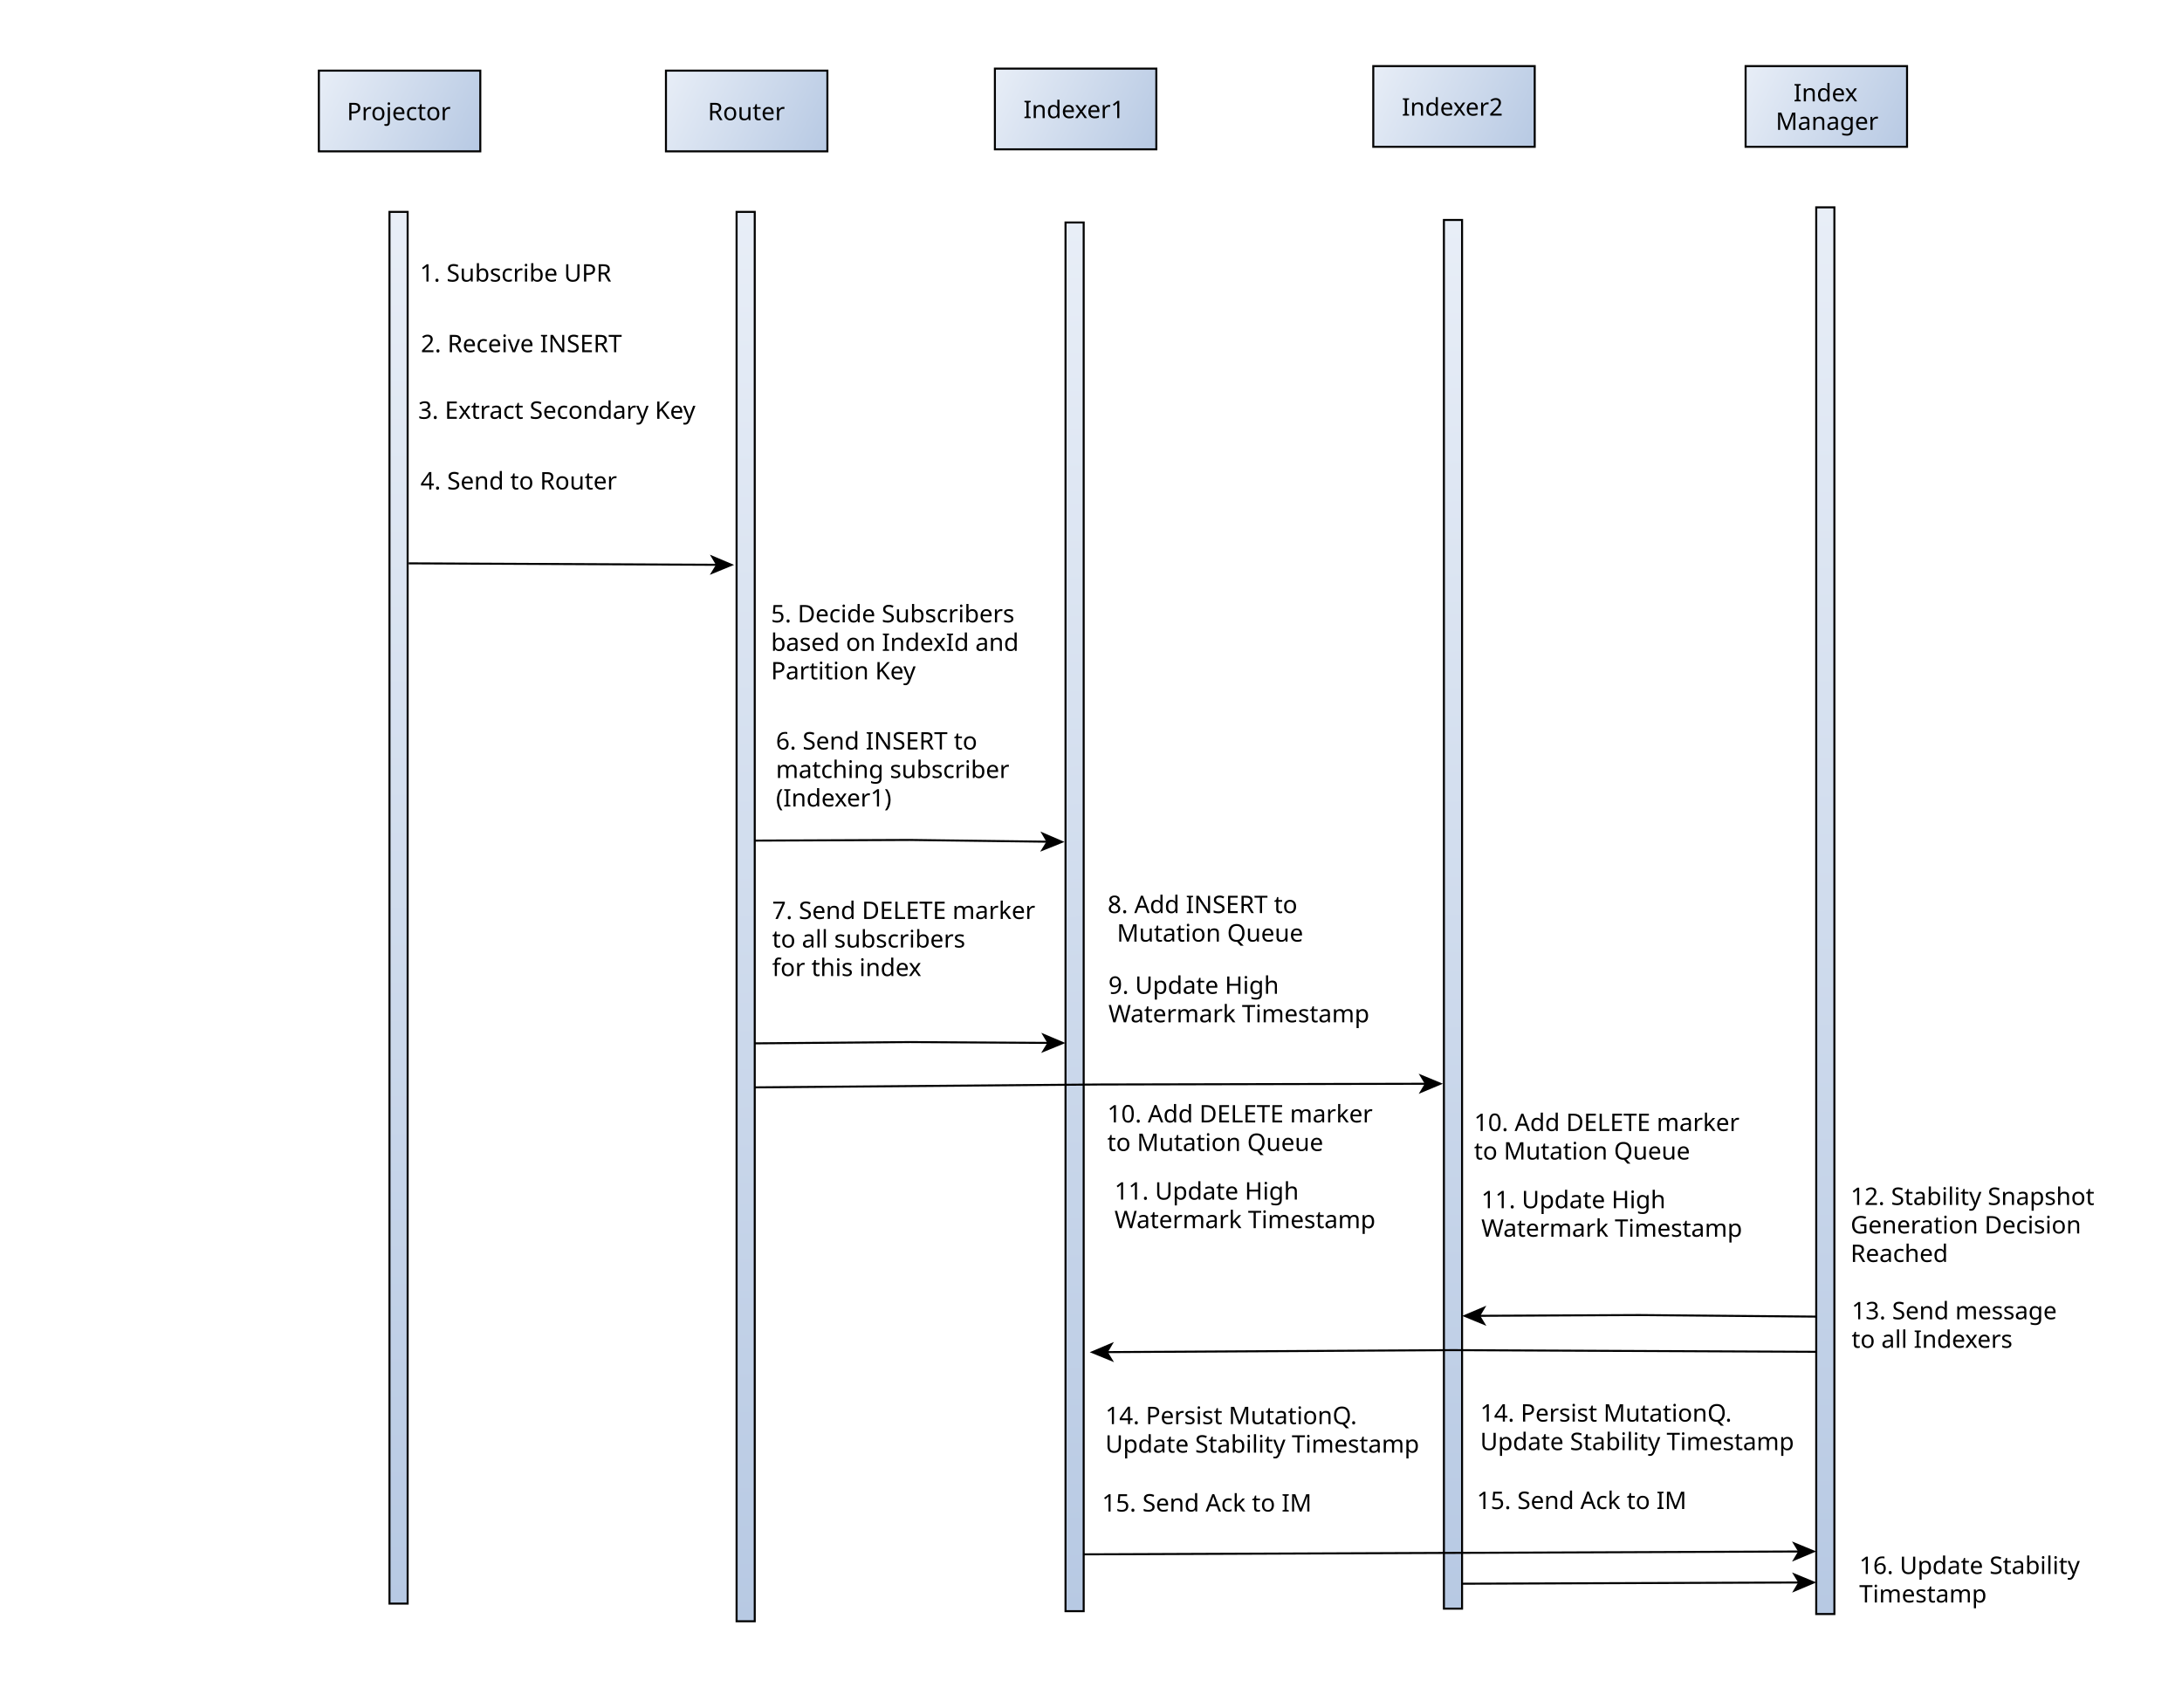
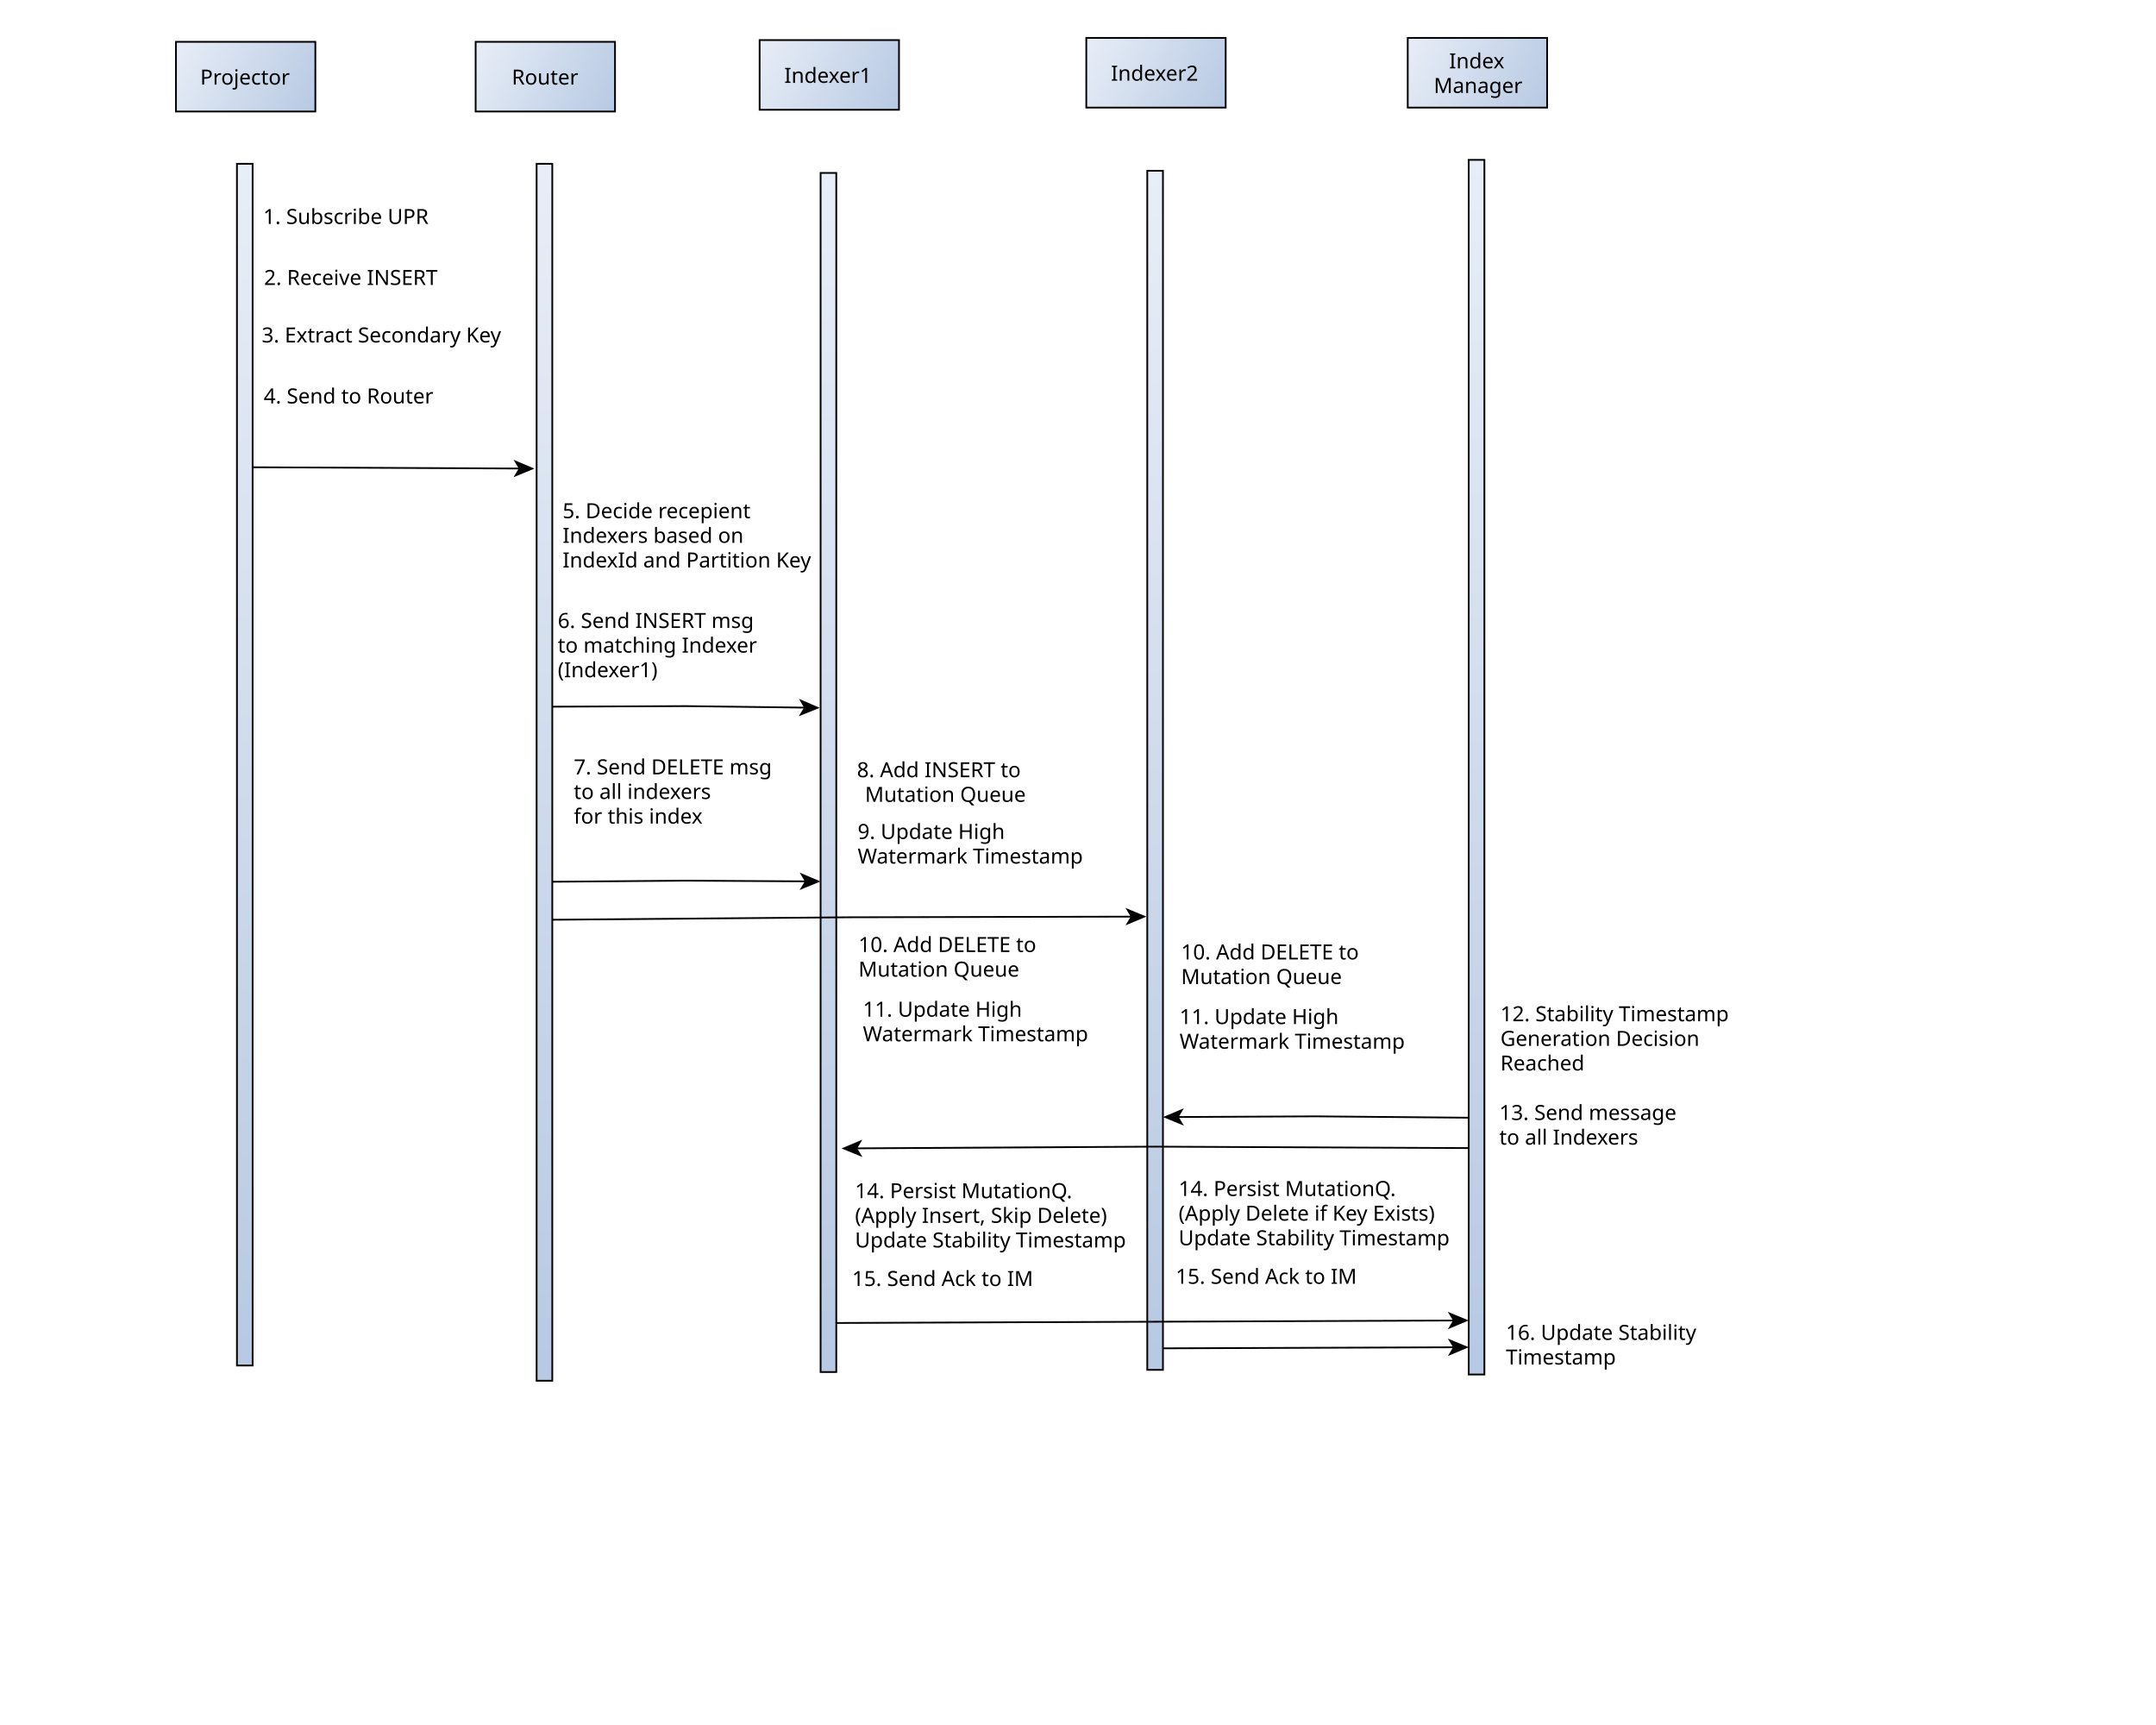
- <svg xmlns="http://www.w3.org/2000/svg" fill-opacity="1" color-rendering="auto" color-interpolation="auto" stroke="black" text-rendering="auto" stroke-linecap="square" width="865" stroke-miterlimit="10" stroke-opacity="1" shape-rendering="auto" fill="black" stroke-dasharray="none" font-weight="normal" stroke-width="1" height="677" font-family="'Dialog'" font-style="normal" stroke-linejoin="miter" font-size="12" stroke-dashoffset="0" image-rendering="auto">
+ <svg xmlns="http://www.w3.org/2000/svg" fill-opacity="1" color-rendering="auto" color-interpolation="auto" stroke="black" text-rendering="auto" stroke-linecap="square" width="865" stroke-miterlimit="10" stroke-opacity="1" shape-rendering="auto" fill="black" stroke-dasharray="none" font-weight="normal" stroke-width="1" height="692" font-family="'Dialog'" font-style="normal" stroke-linejoin="miter" font-size="12" stroke-dashoffset="0" image-rendering="auto">
  <defs id="genericDefs" />
  <g>
    <defs id="defs1">
      <linearGradient x1="168" gradientUnits="userSpaceOnUse" x2="177" y1="150" y2="839.667" id="linearGradient1" spreadMethod="reflect">
        <stop stop-opacity="1" stop-color="rgb(232,238,247)" offset="0%" />
        <stop stop-opacity="1" stop-color="rgb(183,201,227)" offset="100%" />
      </linearGradient>
      <linearGradient x1="133" gradientUnits="userSpaceOnUse" x2="213" y1="80" y2="120" id="linearGradient2" spreadMethod="reflect">
        <stop stop-opacity="1" stop-color="rgb(232,238,247)" offset="0%" />
        <stop stop-opacity="1" stop-color="rgb(183,201,227)" offset="100%" />
      </linearGradient>
      <linearGradient x1="340" gradientUnits="userSpaceOnUse" x2="349" y1="150" y2="848.417" id="linearGradient3" spreadMethod="reflect">
        <stop stop-opacity="1" stop-color="rgb(232,238,247)" offset="0%" />
        <stop stop-opacity="1" stop-color="rgb(183,201,227)" offset="100%" />
      </linearGradient>
      <linearGradient x1="305" gradientUnits="userSpaceOnUse" x2="385" y1="80" y2="120" id="linearGradient4" spreadMethod="reflect">
        <stop stop-opacity="1" stop-color="rgb(232,238,247)" offset="0%" />
        <stop stop-opacity="1" stop-color="rgb(183,201,227)" offset="100%" />
      </linearGradient>
      <linearGradient x1="503" gradientUnits="userSpaceOnUse" x2="512" y1="155.25" y2="843.417" id="linearGradient5" spreadMethod="reflect">
        <stop stop-opacity="1" stop-color="rgb(232,238,247)" offset="0%" />
        <stop stop-opacity="1" stop-color="rgb(183,201,227)" offset="100%" />
      </linearGradient>
      <linearGradient x1="468" gradientUnits="userSpaceOnUse" x2="548" y1="79" y2="119" id="linearGradient6" spreadMethod="reflect">
        <stop stop-opacity="1" stop-color="rgb(232,238,247)" offset="0%" />
        <stop stop-opacity="1" stop-color="rgb(183,201,227)" offset="100%" />
      </linearGradient>
      <linearGradient x1="875" gradientUnits="userSpaceOnUse" x2="884" y1="147.75" y2="844.833" id="linearGradient7" spreadMethod="reflect">
        <stop stop-opacity="1" stop-color="rgb(232,238,247)" offset="0%" />
        <stop stop-opacity="1" stop-color="rgb(183,201,227)" offset="100%" />
      </linearGradient>
      <linearGradient x1="840" gradientUnits="userSpaceOnUse" x2="920" y1="77.75" y2="117.75" id="linearGradient8" spreadMethod="reflect">
        <stop stop-opacity="1" stop-color="rgb(232,238,247)" offset="0%" />
        <stop stop-opacity="1" stop-color="rgb(183,201,227)" offset="100%" />
      </linearGradient>
      <linearGradient x1="690.5" gradientUnits="userSpaceOnUse" x2="699.5" y1="154" y2="842.167" id="linearGradient9" spreadMethod="reflect">
        <stop stop-opacity="1" stop-color="rgb(232,238,247)" offset="0%" />
        <stop stop-opacity="1" stop-color="rgb(183,201,227)" offset="100%" />
      </linearGradient>
      <linearGradient x1="655.5" gradientUnits="userSpaceOnUse" x2="735.5" y1="77.75" y2="117.75" id="linearGradient10" spreadMethod="reflect">
        <stop stop-opacity="1" stop-color="rgb(232,238,247)" offset="0%" />
        <stop stop-opacity="1" stop-color="rgb(183,201,227)" offset="100%" />
      </linearGradient>
      <clipPath clipPathUnits="userSpaceOnUse" id="clipPath1">
-         <path d="M0 0 L865 0 L865 677 L0 677 L0 0 Z" />
+         <path d="M0 0 L865 0 L865 692 L0 692 L0 0 Z" />
      </clipPath>
      <clipPath clipPathUnits="userSpaceOnUse" id="clipPath2">
-         <path d="M-25 45 L1056.25 45 L1056.25 891.25 L-25 891.25 L-25 45 Z" />
+         <path d="M32 56 L1269.5 56 L1269.5 1046 L32 1046 L32 56 Z" />
      </clipPath>
    </defs>
-     <g fill="url(#linearGradient1)" text-rendering="geometricPrecision" shape-rendering="geometricPrecision" transform="matrix(0.8,0,0,0.8,20,-36)" stroke="url(#linearGradient1)">
+     <g fill="url(#linearGradient1)" text-rendering="geometricPrecision" shape-rendering="geometricPrecision" transform="matrix(0.699,0,0,0.699,-22.3677,-39.1434)" stroke="url(#linearGradient1)">
      <path d="M168 150 L177 150 L177 839.667 L168 839.667 Z" clip-path="url(#clipPath2)" stroke="none" />
    </g>
-     <g text-rendering="geometricPrecision" stroke-miterlimit="1.45" shape-rendering="geometricPrecision" transform="matrix(0.8,0,0,0.8,20,-36)" stroke-linecap="butt">
+     <g text-rendering="geometricPrecision" stroke-miterlimit="1.45" shape-rendering="geometricPrecision" transform="matrix(0.699,0,0,0.699,-22.3677,-39.1434)" stroke-linecap="butt">
      <path fill="none" d="M168 150 L177 150 L177 839.667 L168 839.667 Z" clip-path="url(#clipPath2)" />
    </g>
-     <g fill="url(#linearGradient2)" text-rendering="geometricPrecision" shape-rendering="geometricPrecision" transform="matrix(0.8,0,0,0.8,20,-36)" stroke="url(#linearGradient2)">
+     <g fill="url(#linearGradient2)" text-rendering="geometricPrecision" shape-rendering="geometricPrecision" transform="matrix(0.699,0,0,0.699,-22.3677,-39.1434)" stroke="url(#linearGradient2)">
      <path d="M133 80 L213 80 L213 120 L133 120 Z" clip-path="url(#clipPath2)" stroke="none" />
    </g>
-     <g text-rendering="geometricPrecision" stroke-miterlimit="1.45" shape-rendering="geometricPrecision" transform="matrix(0.8,0,0,0.8,20,-36)" stroke-linecap="butt">
+     <g text-rendering="geometricPrecision" stroke-miterlimit="1.45" shape-rendering="geometricPrecision" transform="matrix(0.699,0,0,0.699,-22.3677,-39.1434)" stroke-linecap="butt">
      <path fill="none" d="M133 80 L213 80 L213 120 L133 120 Z" clip-path="url(#clipPath2)" />
      <text x="146.917" xml:space="preserve" y="104.535" font-family="sans-serif" clip-path="url(#clipPath2)" stroke="none">Projector</text>
    </g>
-     <g fill="url(#linearGradient3)" text-rendering="geometricPrecision" shape-rendering="geometricPrecision" transform="matrix(0.8,0,0,0.8,20,-36)" stroke="url(#linearGradient3)">
+     <g fill="url(#linearGradient3)" text-rendering="geometricPrecision" shape-rendering="geometricPrecision" transform="matrix(0.699,0,0,0.699,-22.3677,-39.1434)" stroke="url(#linearGradient3)">
      <path d="M340 150 L349 150 L349 848.417 L340 848.417 Z" clip-path="url(#clipPath2)" stroke="none" />
    </g>
-     <g text-rendering="geometricPrecision" stroke-miterlimit="1.45" shape-rendering="geometricPrecision" transform="matrix(0.8,0,0,0.8,20,-36)" stroke-linecap="butt">
+     <g text-rendering="geometricPrecision" stroke-miterlimit="1.45" shape-rendering="geometricPrecision" transform="matrix(0.699,0,0,0.699,-22.3677,-39.1434)" stroke-linecap="butt">
      <path fill="none" d="M340 150 L349 150 L349 848.417 L340 848.417 Z" clip-path="url(#clipPath2)" />
    </g>
-     <g fill="url(#linearGradient4)" text-rendering="geometricPrecision" shape-rendering="geometricPrecision" transform="matrix(0.8,0,0,0.8,20,-36)" stroke="url(#linearGradient4)">
+     <g fill="url(#linearGradient4)" text-rendering="geometricPrecision" shape-rendering="geometricPrecision" transform="matrix(0.699,0,0,0.699,-22.3677,-39.1434)" stroke="url(#linearGradient4)">
      <path d="M305 80 L385 80 L385 120 L305 120 Z" clip-path="url(#clipPath2)" stroke="none" />
    </g>
-     <g text-rendering="geometricPrecision" stroke-miterlimit="1.45" shape-rendering="geometricPrecision" transform="matrix(0.8,0,0,0.8,20,-36)" stroke-linecap="butt">
+     <g text-rendering="geometricPrecision" stroke-miterlimit="1.45" shape-rendering="geometricPrecision" transform="matrix(0.699,0,0,0.699,-22.3677,-39.1434)" stroke-linecap="butt">
      <path fill="none" d="M305 80 L385 80 L385 120 L305 120 Z" clip-path="url(#clipPath2)" />
      <text x="325.755" xml:space="preserve" y="104.535" font-family="sans-serif" clip-path="url(#clipPath2)" stroke="none">Router</text>
    </g>
-     <g fill="url(#linearGradient5)" text-rendering="geometricPrecision" shape-rendering="geometricPrecision" transform="matrix(0.8,0,0,0.8,20,-36)" stroke="url(#linearGradient5)">
+     <g fill="url(#linearGradient5)" text-rendering="geometricPrecision" shape-rendering="geometricPrecision" transform="matrix(0.699,0,0,0.699,-22.3677,-39.1434)" stroke="url(#linearGradient5)">
      <path d="M503 155.25 L512 155.25 L512 843.417 L503 843.417 Z" clip-path="url(#clipPath2)" stroke="none" />
    </g>
-     <g text-rendering="geometricPrecision" stroke-miterlimit="1.45" shape-rendering="geometricPrecision" transform="matrix(0.8,0,0,0.8,20,-36)" stroke-linecap="butt">
+     <g text-rendering="geometricPrecision" stroke-miterlimit="1.45" shape-rendering="geometricPrecision" transform="matrix(0.699,0,0,0.699,-22.3677,-39.1434)" stroke-linecap="butt">
      <path fill="none" d="M503 155.25 L512 155.25 L512 843.417 L503 843.417 Z" clip-path="url(#clipPath2)" />
    </g>
-     <g fill="url(#linearGradient6)" text-rendering="geometricPrecision" shape-rendering="geometricPrecision" transform="matrix(0.8,0,0,0.8,20,-36)" stroke="url(#linearGradient6)">
+     <g fill="url(#linearGradient6)" text-rendering="geometricPrecision" shape-rendering="geometricPrecision" transform="matrix(0.699,0,0,0.699,-22.3677,-39.1434)" stroke="url(#linearGradient6)">
      <path d="M468 79 L548 79 L548 119 L468 119 Z" clip-path="url(#clipPath2)" stroke="none" />
    </g>
-     <g text-rendering="geometricPrecision" stroke-miterlimit="1.45" shape-rendering="geometricPrecision" transform="matrix(0.8,0,0,0.8,20,-36)" stroke-linecap="butt">
+     <g text-rendering="geometricPrecision" stroke-miterlimit="1.45" shape-rendering="geometricPrecision" transform="matrix(0.699,0,0,0.699,-22.3677,-39.1434)" stroke-linecap="butt">
      <path fill="none" d="M468 79 L548 79 L548 119 L468 119 Z" clip-path="url(#clipPath2)" />
      <text x="482.157" xml:space="preserve" y="103.535" font-family="sans-serif" clip-path="url(#clipPath2)" stroke="none">Indexer1</text>
    </g>
-     <g fill="url(#linearGradient7)" text-rendering="geometricPrecision" shape-rendering="geometricPrecision" transform="matrix(0.8,0,0,0.8,20,-36)" stroke="url(#linearGradient7)">
+     <g fill="url(#linearGradient7)" text-rendering="geometricPrecision" shape-rendering="geometricPrecision" transform="matrix(0.699,0,0,0.699,-22.3677,-39.1434)" stroke="url(#linearGradient7)">
      <path d="M875 147.75 L884 147.75 L884 844.833 L875 844.833 Z" clip-path="url(#clipPath2)" stroke="none" />
    </g>
-     <g text-rendering="geometricPrecision" stroke-miterlimit="1.45" shape-rendering="geometricPrecision" transform="matrix(0.8,0,0,0.8,20,-36)" stroke-linecap="butt">
+     <g text-rendering="geometricPrecision" stroke-miterlimit="1.45" shape-rendering="geometricPrecision" transform="matrix(0.699,0,0,0.699,-22.3677,-39.1434)" stroke-linecap="butt">
      <path fill="none" d="M875 147.75 L884 147.75 L884 844.833 L875 844.833 Z" clip-path="url(#clipPath2)" />
    </g>
-     <g fill="url(#linearGradient8)" text-rendering="geometricPrecision" shape-rendering="geometricPrecision" transform="matrix(0.8,0,0,0.8,20,-36)" stroke="url(#linearGradient8)">
+     <g fill="url(#linearGradient8)" text-rendering="geometricPrecision" shape-rendering="geometricPrecision" transform="matrix(0.699,0,0,0.699,-22.3677,-39.1434)" stroke="url(#linearGradient8)">
      <path d="M840 77.75 L920 77.75 L920 117.75 L840 117.75 Z" clip-path="url(#clipPath2)" stroke="none" />
    </g>
-     <g text-rendering="geometricPrecision" stroke-miterlimit="1.45" shape-rendering="geometricPrecision" transform="matrix(0.8,0,0,0.8,20,-36)" stroke-linecap="butt">
+     <g text-rendering="geometricPrecision" stroke-miterlimit="1.45" shape-rendering="geometricPrecision" transform="matrix(0.699,0,0,0.699,-22.3677,-39.1434)" stroke-linecap="butt">
      <path fill="none" d="M840 77.75 L920 77.75 L920 117.75 L840 117.75 Z" clip-path="url(#clipPath2)" />
      <text x="863.749" xml:space="preserve" y="95.219" font-family="sans-serif" clip-path="url(#clipPath2)" stroke="none">Index</text>
      <text x="854.942" xml:space="preserve" y="109.352" font-family="sans-serif" clip-path="url(#clipPath2)" stroke="none">Manager</text>
    </g>
-     <g text-rendering="geometricPrecision" stroke-miterlimit="1.45" shape-rendering="geometricPrecision" font-family="sans-serif" transform="matrix(0.8,0,0,0.8,20,-36)" stroke-linecap="butt">
+     <g text-rendering="geometricPrecision" stroke-miterlimit="1.45" shape-rendering="geometricPrecision" font-family="sans-serif" transform="matrix(0.699,0,0,0.699,-22.3677,-39.1434)" stroke-linecap="butt">
      <text x="183.071" xml:space="preserve" y="184.535" clip-path="url(#clipPath2)" stroke="none">1. Subscribe UPR</text>
    </g>
-     <g text-rendering="geometricPrecision" stroke-miterlimit="1.45" shape-rendering="geometricPrecision" font-family="sans-serif" transform="matrix(0.8,0,0,0.8,20,-36)" stroke-linecap="butt">
+     <g text-rendering="geometricPrecision" stroke-miterlimit="1.45" shape-rendering="geometricPrecision" font-family="sans-serif" transform="matrix(0.699,0,0,0.699,-22.3677,-39.1434)" stroke-linecap="butt">
      <text x="183.543" xml:space="preserve" y="219.535" clip-path="url(#clipPath2)" stroke="none">2. Receive INSERT</text>
      <text x="183.363" xml:space="preserve" y="287.535" clip-path="url(#clipPath2)" stroke="none">4. Send to Router</text>
      <text x="182.22" xml:space="preserve" y="252.535" clip-path="url(#clipPath2)" stroke="none">3. Extract Secondary Key</text>
-       <text x="357.059" xml:space="preserve" y="353.402" clip-path="url(#clipPath2)" stroke="none">5. Decide Subscribers</text>
-       <text x="357.059" xml:space="preserve" y="367.535" clip-path="url(#clipPath2)" stroke="none">based on IndexId and</text>
-       <text x="357.059" xml:space="preserve" y="381.668" clip-path="url(#clipPath2)" stroke="none">Partition Key</text>
-       <text x="359.492" xml:space="preserve" y="416.402" clip-path="url(#clipPath2)" stroke="none">6. Send INSERT to </text>
-       <text x="359.492" xml:space="preserve" y="430.535" clip-path="url(#clipPath2)" stroke="none">matching subscriber</text>
-       <text x="359.492" xml:space="preserve" y="444.668" clip-path="url(#clipPath2)" stroke="none">(Indexer1)</text>
-       <text x="357.62" xml:space="preserve" y="500.402" clip-path="url(#clipPath2)" stroke="none">7. Send DELETE marker</text>
-       <text x="357.62" xml:space="preserve" y="514.535" clip-path="url(#clipPath2)" stroke="none">to all subscribers</text>
-       <text x="357.62" xml:space="preserve" y="528.668" clip-path="url(#clipPath2)" stroke="none">for this index</text>
-       <text x="523.859" xml:space="preserve" y="497.469" clip-path="url(#clipPath2)" stroke="none">8. Add INSERT to </text>
-       <text x="528.471" xml:space="preserve" y="511.602" clip-path="url(#clipPath2)" stroke="none">Mutation Queue</text>
-       <text x="523.708" xml:space="preserve" y="601.219" clip-path="url(#clipPath2)" stroke="none">10. Add DELETE marker</text>
-       <text x="523.708" xml:space="preserve" y="615.352" clip-path="url(#clipPath2)" stroke="none">to Mutation Queue</text>
-       <text x="892.016" xml:space="preserve" y="642.102" clip-path="url(#clipPath2)" stroke="none">12. Stability Snapshot  </text>
-       <text x="892.016" xml:space="preserve" y="656.234" clip-path="url(#clipPath2)" stroke="none">Generation Decision </text>
-       <text x="892.016" xml:space="preserve" y="670.367" clip-path="url(#clipPath2)" stroke="none">Reached</text>
+       <text x="354.901" xml:space="preserve" y="353.402" clip-path="url(#clipPath2)" stroke="none">5. Decide recepient </text>
+       <text x="354.901" xml:space="preserve" y="367.535" clip-path="url(#clipPath2)" stroke="none">Indexers based on </text>
+       <text x="354.901" xml:space="preserve" y="381.668" clip-path="url(#clipPath2)" stroke="none">IndexId and Partition Key</text>
+       <text x="352.139" xml:space="preserve" y="416.402" clip-path="url(#clipPath2)" stroke="none">6. Send INSERT msg </text>
+       <text x="352.139" xml:space="preserve" y="430.535" clip-path="url(#clipPath2)" stroke="none">to matching Indexer</text>
+       <text x="352.139" xml:space="preserve" y="444.668" clip-path="url(#clipPath2)" stroke="none">(Indexer1)</text>
+       <text x="361.315" xml:space="preserve" y="500.402" clip-path="url(#clipPath2)" stroke="none">7. Send DELETE msg</text>
+       <text x="361.315" xml:space="preserve" y="514.535" clip-path="url(#clipPath2)" stroke="none">to all indexers</text>
+       <text x="361.315" xml:space="preserve" y="528.668" clip-path="url(#clipPath2)" stroke="none">for this index</text>
+       <text x="523.859" xml:space="preserve" y="502.047" clip-path="url(#clipPath2)" stroke="none">8. Add INSERT to </text>
+       <text x="528.471" xml:space="preserve" y="516.18" clip-path="url(#clipPath2)" stroke="none">Mutation Queue</text>
+       <text x="524.719" xml:space="preserve" y="602.363" clip-path="url(#clipPath2)" stroke="none">10. Add DELETE to</text>
+       <text x="524.719" xml:space="preserve" y="616.496" clip-path="url(#clipPath2)" stroke="none">Mutation Queue</text>
+       <text x="893.173" xml:space="preserve" y="642.102" clip-path="url(#clipPath2)" stroke="none">12. Stability Timestamp  </text>
+       <text x="893.173" xml:space="preserve" y="656.234" clip-path="url(#clipPath2)" stroke="none">Generation Decision </text>
+       <text x="893.173" xml:space="preserve" y="670.367" clip-path="url(#clipPath2)" stroke="none">Reached</text>
      <text x="524.269" xml:space="preserve" y="537.469" clip-path="url(#clipPath2)" stroke="none">9. Update High </text>
      <text x="524.269" xml:space="preserve" y="551.602" clip-path="url(#clipPath2)" stroke="none">Watermark Timestamp</text>
      <text x="527.269" xml:space="preserve" y="639.469" clip-path="url(#clipPath2)" stroke="none">11. Update High </text>
      <text x="527.269" xml:space="preserve" y="653.602" clip-path="url(#clipPath2)" stroke="none">Watermark Timestamp</text>
-       <text x="522.729" xml:space="preserve" y="750.719" clip-path="url(#clipPath2)" stroke="none">14. Persist MutationQ.</text>
-       <text x="522.729" xml:space="preserve" y="764.852" clip-path="url(#clipPath2)" stroke="none">Update Stability Timestamp</text>
+       <text x="522.729" xml:space="preserve" y="743.652" clip-path="url(#clipPath2)" stroke="none">14. Persist MutationQ.</text>
+       <text x="522.729" xml:space="preserve" y="757.785" clip-path="url(#clipPath2)" stroke="none">(Apply Insert, Skip Delete)</text>
+       <text x="522.729" xml:space="preserve" y="771.918" clip-path="url(#clipPath2)" stroke="none">Update Stability Timestamp</text>
      <text x="892.535" xml:space="preserve" y="698.771" clip-path="url(#clipPath2)" stroke="none">13. Send message </text>
      <text x="892.535" xml:space="preserve" y="712.904" clip-path="url(#clipPath2)" stroke="none">to all Indexers</text>
      <text x="521.05" xml:space="preserve" y="794.035" clip-path="url(#clipPath2)" stroke="none">15. Send Ack to IM</text>
      <text x="896.311" xml:space="preserve" y="824.969" clip-path="url(#clipPath2)" stroke="none">16. Update Stability </text>
      <text x="896.311" xml:space="preserve" y="839.102" clip-path="url(#clipPath2)" stroke="none">Timestamp</text>
    </g>
-     <g fill="url(#linearGradient9)" text-rendering="geometricPrecision" shape-rendering="geometricPrecision" transform="matrix(0.8,0,0,0.8,20,-36)" stroke="url(#linearGradient9)">
+     <g fill="url(#linearGradient9)" text-rendering="geometricPrecision" shape-rendering="geometricPrecision" transform="matrix(0.699,0,0,0.699,-22.3677,-39.1434)" stroke="url(#linearGradient9)">
      <path d="M690.5 154 L699.5 154 L699.5 842.167 L690.5 842.167 Z" clip-path="url(#clipPath2)" stroke="none" />
    </g>
-     <g text-rendering="geometricPrecision" stroke-miterlimit="1.45" shape-rendering="geometricPrecision" transform="matrix(0.8,0,0,0.8,20,-36)" stroke-linecap="butt">
+     <g text-rendering="geometricPrecision" stroke-miterlimit="1.45" shape-rendering="geometricPrecision" transform="matrix(0.699,0,0,0.699,-22.3677,-39.1434)" stroke-linecap="butt">
      <path fill="none" d="M690.5 154 L699.5 154 L699.5 842.167 L690.5 842.167 Z" clip-path="url(#clipPath2)" />
    </g>
-     <g fill="url(#linearGradient10)" text-rendering="geometricPrecision" shape-rendering="geometricPrecision" transform="matrix(0.8,0,0,0.8,20,-36)" stroke="url(#linearGradient10)">
+     <g fill="url(#linearGradient10)" text-rendering="geometricPrecision" shape-rendering="geometricPrecision" transform="matrix(0.699,0,0,0.699,-22.3677,-39.1434)" stroke="url(#linearGradient10)">
      <path d="M655.5 77.75 L735.5 77.75 L735.5 117.75 L655.5 117.75 Z" clip-path="url(#clipPath2)" stroke="none" />
    </g>
-     <g text-rendering="geometricPrecision" stroke-miterlimit="1.45" shape-rendering="geometricPrecision" transform="matrix(0.8,0,0,0.8,20,-36)" stroke-linecap="butt">
+     <g text-rendering="geometricPrecision" stroke-miterlimit="1.45" shape-rendering="geometricPrecision" transform="matrix(0.699,0,0,0.699,-22.3677,-39.1434)" stroke-linecap="butt">
      <path fill="none" d="M655.5 77.75 L735.5 77.75 L735.5 117.75 L655.5 117.75 Z" clip-path="url(#clipPath2)" />
      <text x="669.657" xml:space="preserve" y="102.285" font-family="sans-serif" clip-path="url(#clipPath2)" stroke="none">Indexer2</text>
    </g>
-     <g text-rendering="geometricPrecision" stroke-miterlimit="1.45" shape-rendering="geometricPrecision" font-family="sans-serif" transform="matrix(0.8,0,0,0.8,20,-36)" stroke-linecap="butt">
-       <text x="705.458" xml:space="preserve" y="605.469" clip-path="url(#clipPath2)" stroke="none">10. Add DELETE marker</text>
-       <text x="705.458" xml:space="preserve" y="619.602" clip-path="url(#clipPath2)" stroke="none">to Mutation Queue</text>
+     <g text-rendering="geometricPrecision" stroke-miterlimit="1.45" shape-rendering="geometricPrecision" font-family="sans-serif" transform="matrix(0.699,0,0,0.699,-22.3677,-39.1434)" stroke-linecap="butt">
+       <text x="709.903" xml:space="preserve" y="606.613" clip-path="url(#clipPath2)" stroke="none">10. Add DELETE to</text>
+       <text x="709.903" xml:space="preserve" y="620.746" clip-path="url(#clipPath2)" stroke="none">Mutation Queue</text>
      <text x="709.019" xml:space="preserve" y="643.719" clip-path="url(#clipPath2)" stroke="none">11. Update High </text>
      <text x="709.019" xml:space="preserve" y="657.852" clip-path="url(#clipPath2)" stroke="none">Watermark Timestamp</text>
-       <text x="708.479" xml:space="preserve" y="749.469" clip-path="url(#clipPath2)" stroke="none">14. Persist MutationQ.</text>
-       <text x="708.479" xml:space="preserve" y="763.602" clip-path="url(#clipPath2)" stroke="none">Update Stability Timestamp</text>
+       <text x="708.479" xml:space="preserve" y="742.402" clip-path="url(#clipPath2)" stroke="none">14. Persist MutationQ.</text>
+       <text x="708.479" xml:space="preserve" y="756.535" clip-path="url(#clipPath2)" stroke="none">(Apply Delete if Key Exists)</text>
+       <text x="708.479" xml:space="preserve" y="770.668" clip-path="url(#clipPath2)" stroke="none">Update Stability Timestamp</text>
      <text x="706.8" xml:space="preserve" y="792.785" clip-path="url(#clipPath2)" stroke="none">15. Send Ack to IM</text>
      <path fill="none" d="M177.5 324.167 L330.75 324.892" clip-path="url(#clipPath2)" />
      <path d="M338.75 324.93 L326.774 319.873 L329.75 324.887 L326.726 329.873 Z" clip-path="url(#clipPath2)" stroke="none" />
      <path fill="none" d="M349.018 461.567 L425.762 461.241 L494.501 462.115" clip-path="url(#clipPath2)" />
      <path d="M502.5 462.216 L490.565 457.064 L493.501 462.102 L490.437 467.064 Z" clip-path="url(#clipPath2)" stroke="none" />
      <path fill="none" d="M349.017 562.038 L425.987 561.407 L494.959 561.816" clip-path="url(#clipPath2)" />
      <path d="M502.959 561.864 L490.989 556.793 L493.959 561.811 L490.93 566.793 Z" clip-path="url(#clipPath2)" stroke="none" />
      <path fill="none" d="M512.01 815.26 L866.992 813.839" clip-path="url(#clipPath2)" />
      <path d="M874.992 813.807 L862.972 808.855 L865.992 813.843 L863.012 818.855 Z" clip-path="url(#clipPath2)" stroke="none" />
      <path fill="none" d="M874.985 714.893 L695.014 714.063 L523 715.046" clip-path="url(#clipPath2)" />
      <path d="M515 715.091 L527.028 720.023 L524 715.04 L526.971 710.023 Z" clip-path="url(#clipPath2)" stroke="none" />
      <path fill="none" d="M349.012 583.849 L519.503 582.422 L682 582.057" clip-path="url(#clipPath2)" />
      <path d="M690 582.039 L677.989 577.066 L681 582.059 L678.011 587.066 Z" clip-path="url(#clipPath2)" stroke="none" />
      <path fill="none" d="M874.962 697.453 L787.249 696.677 L707.534 697.059" clip-path="url(#clipPath2)" />
      <path d="M699.534 697.098 L711.558 702.04 L708.534 697.055 L711.51 692.04 Z" clip-path="url(#clipPath2)" stroke="none" />
      <path fill="none" d="M699.524 829.814 L867.031 829.209" clip-path="url(#clipPath2)" />
      <path d="M875.031 829.18 L863.013 824.223 L866.031 829.213 L863.049 834.223 Z" clip-path="url(#clipPath2)" stroke="none" />
    </g>
  </g>
</svg>
